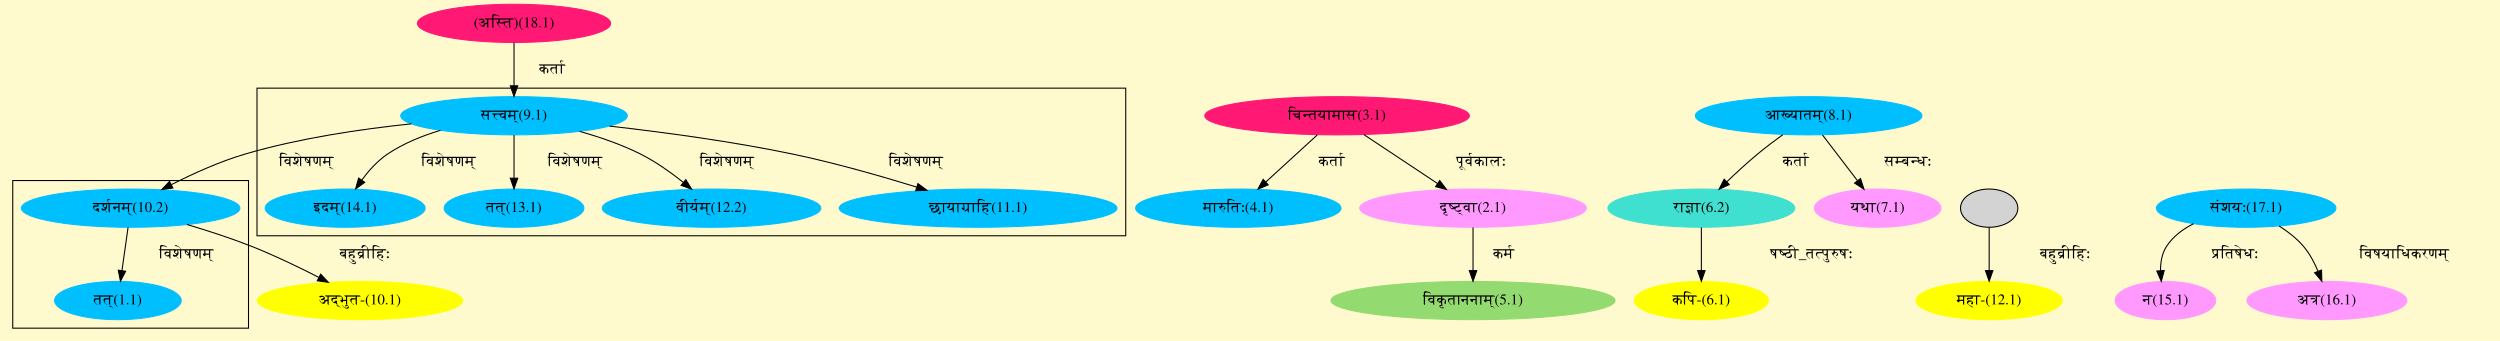
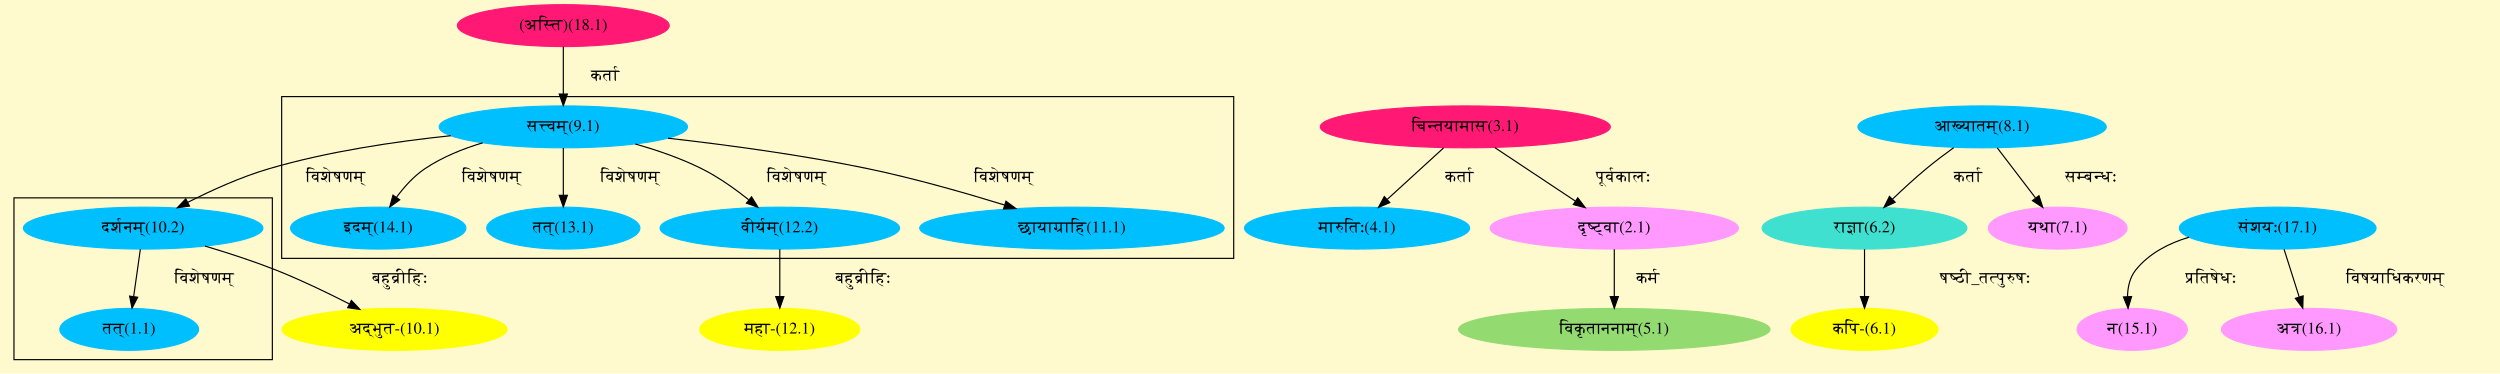
- <svg xmlns="http://www.w3.org/2000/svg" width="2354pt" height="321pt" viewBox="0.00 0.00 2354.00 321.00">
+ <svg xmlns="http://www.w3.org/2000/svg" width="2148pt" height="321pt" viewBox="0.00 0.00 2148.00 321.00">
  <g id="graph0" class="graph" transform="scale(1 1) rotate(0) translate(4 317)">
-     <polygon fill="#fffacd" stroke="transparent" points="-4,4 -4,-317 2350,-317 2350,4 -4,4" />
+     <polygon fill="#fffacd" stroke="transparent" points="-4,4 -4,-317 2144,-317 2144,4 -4,4" />
    <g id="clust1" class="cluster">
      <polygon fill="#fffacd" stroke="black" points="8,-8 8,-147 230,-147 230,-8 8,-8" />
    </g>
    <g id="clust2" class="cluster">
      <polygon fill="#fffacd" stroke="black" points="238,-95 238,-234 1056,-234 1056,-95 238,-95" />
    </g>
    <g id="node1" class="node">
      <ellipse fill="#00bfff" stroke="#00bfff" cx="107" cy="-34" rx="59.59" ry="18" />
      <text text-anchor="middle" x="107" y="-30.3" font-family="Times,serif" font-size="14.00">तत्(1.1)</text>
    </g>
    <g id="node2" class="node">
      <ellipse fill="#00bfff" stroke="#00bfff" cx="119" cy="-121" rx="102.88" ry="18" />
      <text text-anchor="middle" x="119" y="-117.3" font-family="Times,serif" font-size="14.00">दर्शनम्(10.2)</text>
    </g>
    <g id="edge1" class="edge">
      <path fill="none" stroke="black" d="M110.85,-62.27C112.73,-75.58 114.93,-91.19 116.58,-102.82" />
      <polygon fill="black" stroke="black" points="114.29,-61.61 109.43,-52.2 107.36,-62.59 114.29,-61.61" />
      <text text-anchor="middle" x="171.5" y="-73.8" font-family="Times,serif" font-size="14.00">विशेषणम्</text>
    </g>
    <g id="node3" class="node">
      <ellipse fill="#00bfff" stroke="#00bfff" cx="480" cy="-208" rx="106.68" ry="18" />
      <text text-anchor="middle" x="480" y="-204.3" font-family="Times,serif" font-size="14.00">सत्त्वम्(9.1)</text>
    </g>
    <g id="edge10" class="edge">
      <path fill="none" stroke="black" d="M157.48,-143.21C177.63,-153.43 203.04,-164.97 227,-172 277.52,-186.83 335.61,-195.43 383.38,-200.4" />
      <polygon fill="black" stroke="black" points="158.82,-139.96 148.33,-138.48 155.61,-146.18 158.82,-139.96" />
      <text text-anchor="middle" x="284.5" y="-160.8" font-family="Times,serif" font-size="14.00">विशेषणम्</text>
    </g>
    <g id="node16" class="node">
      <ellipse fill="#ff1975" stroke="#ff1975" cx="480" cy="-295" rx="90.98" ry="18" />
      <text text-anchor="middle" x="480" y="-291.3" font-family="Times,serif" font-size="14.00">(अस्ति)(18.1)</text>
    </g>
    <g id="edge8" class="edge">
      <path fill="none" stroke="black" d="M480,-236.27C480,-249.58 480,-265.19 480,-276.82" />
      <polygon fill="black" stroke="black" points="483.5,-236.2 480,-226.2 476.5,-236.2 483.5,-236.2" />
      <text text-anchor="middle" x="516" y="-247.8" font-family="Times,serif" font-size="14.00">कर्ता</text>
    </g>
    <g id="node4" class="node">
      <ellipse fill="#00bfff" stroke="#00bfff" cx="917" cy="-121" rx="130.78" ry="18" />
      <text text-anchor="middle" x="917" y="-117.3" font-family="Times,serif" font-size="14.00">छायाग्राहि(11.1)</text>
    </g>
    <g id="edge11" class="edge">
      <path fill="none" stroke="black" d="M859.1,-140.84C825.26,-151.27 781.56,-163.75 742,-172 685.28,-183.83 620.79,-192.5 569.98,-198.25" />
      <polygon fill="black" stroke="black" points="860.31,-144.13 868.82,-137.82 858.23,-137.44 860.31,-144.13" />
      <text text-anchor="middle" x="858.5" y="-160.8" font-family="Times,serif" font-size="14.00">विशेषणम्</text>
    </g>
    <g id="node5" class="node">
      <ellipse fill="#00bfff" stroke="#00bfff" cx="666" cy="-121" rx="102.88" ry="18" />
      <text text-anchor="middle" x="666" y="-117.3" font-family="Times,serif" font-size="14.00">वीर्यम्(12.2)</text>
    </g>
    <g id="edge13" class="edge">
      <path fill="none" stroke="black" d="M639.23,-145.42C627.51,-154.73 613.21,-164.9 599,-172 581.18,-180.91 560.7,-187.95 541.82,-193.31" />
      <polygon fill="black" stroke="black" points="641.75,-147.88 647.27,-138.84 637.32,-142.46 641.75,-147.88" />
      <text text-anchor="middle" x="680.5" y="-160.8" font-family="Times,serif" font-size="14.00">विशेषणम्</text>
    </g>
    <g id="node6" class="node">
      <ellipse fill="#00bfff" stroke="#00bfff" cx="480" cy="-121" rx="65.79" ry="18" />
      <text text-anchor="middle" x="480" y="-117.3" font-family="Times,serif" font-size="14.00">तत्(13.1)</text>
    </g>
    <g id="edge14" class="edge">
      <path fill="none" stroke="black" d="M480,-149.27C480,-162.58 480,-178.19 480,-189.82" />
      <polygon fill="black" stroke="black" points="483.5,-149.2 480,-139.2 476.5,-149.2 483.5,-149.2" />
      <text text-anchor="middle" x="537.5" y="-160.8" font-family="Times,serif" font-size="14.00">विशेषणम्</text>
    </g>
    <g id="node7" class="node">
      <ellipse fill="#00bfff" stroke="#00bfff" cx="321" cy="-121" rx="75.29" ry="18" />
      <text text-anchor="middle" x="321" y="-117.3" font-family="Times,serif" font-size="14.00">इदम्(14.1)</text>
    </g>
    <g id="edge15" class="edge">
      <path fill="none" stroke="black" d="M336.58,-147.38C343.15,-156.27 351.49,-165.62 361,-172 375.84,-181.96 393.57,-189.14 410.75,-194.3" />
      <polygon fill="black" stroke="black" points="339.43,-145.33 330.85,-139.11 333.67,-149.32 339.43,-145.33" />
      <text text-anchor="middle" x="418.5" y="-160.8" font-family="Times,serif" font-size="14.00">विशेषणम्</text>
    </g>
    <g id="node8" class="node">
      <ellipse fill="#ff99ff" stroke="#ff99ff" cx="1383" cy="-121" rx="106.68" ry="18" />
      <text text-anchor="middle" x="1383" y="-117.3" font-family="Times,serif" font-size="14.00">दृष्ट्वा(2.1)</text>
    </g>
    <g id="node9" class="node">
      <ellipse fill="#ff1975" stroke="#ff1975" cx="1255" cy="-208" rx="124.58" ry="18" />
      <text text-anchor="middle" x="1255" y="-204.3" font-family="Times,serif" font-size="14.00">चिन्तयामास(3.1)</text>
    </g>
    <g id="edge2" class="edge">
      <path fill="none" stroke="black" d="M1349.46,-144.27C1327.83,-158.64 1300.15,-177.02 1280.36,-190.16" />
      <polygon fill="black" stroke="black" points="1351.62,-147.04 1358.02,-138.59 1347.75,-141.21 1351.62,-147.04" />
      <text text-anchor="middle" x="1390.5" y="-160.8" font-family="Times,serif" font-size="14.00">पूर्वकालः</text>
    </g>
    <g id="node10" class="node">
      <ellipse fill="#00bfff" stroke="#00bfff" cx="1162" cy="-121" rx="96.68" ry="18" />
      <text text-anchor="middle" x="1162" y="-117.3" font-family="Times,serif" font-size="14.00">मारुतिः(4.1)</text>
    </g>
    <g id="edge3" class="edge">
      <path fill="none" stroke="black" d="M1188.02,-145.78C1203.39,-159.83 1222.48,-177.28 1236.35,-189.95" />
      <polygon fill="black" stroke="black" points="1190.12,-142.96 1180.37,-138.79 1185.39,-148.12 1190.12,-142.96" />
      <text text-anchor="middle" x="1250" y="-160.8" font-family="Times,serif" font-size="14.00">कर्ता</text>
    </g>
    <g id="node11" class="node">
      <ellipse fill="#93db70" stroke="#93db70" cx="1383" cy="-34" rx="133.78" ry="18" />
      <text text-anchor="middle" x="1383" y="-30.3" font-family="Times,serif" font-size="14.00">विकृताननाम्(5.1)</text>
    </g>
    <g id="edge4" class="edge">
      <path fill="none" stroke="black" d="M1383,-62.27C1383,-75.58 1383,-91.19 1383,-102.82" />
      <polygon fill="black" stroke="black" points="1386.5,-62.2 1383,-52.2 1379.5,-62.2 1386.5,-62.2" />
      <text text-anchor="middle" x="1412" y="-73.8" font-family="Times,serif" font-size="14.00">कर्म</text>
    </g>
    <g id="node12" class="node">
      <ellipse fill="#ffff00" stroke="#ffff00" cx="1598" cy="-34" rx="63.09" ry="18" />
      <text text-anchor="middle" x="1598" y="-30.3" font-family="Times,serif" font-size="14.00">कपि-(6.1)</text>
    </g>
    <g id="node13" class="node">
      <ellipse fill="#40e0d0" stroke="#40e0d0" cx="1598" cy="-121" rx="87.99" ry="18" />
      <text text-anchor="middle" x="1598" y="-117.3" font-family="Times,serif" font-size="14.00">राज्ञा(6.2)</text>
    </g>
    <g id="edge5" class="edge">
      <path fill="none" stroke="black" d="M1598,-62.27C1598,-75.58 1598,-91.19 1598,-102.82" />
      <polygon fill="black" stroke="black" points="1601.5,-62.2 1598,-52.2 1594.5,-62.2 1601.5,-62.2" />
      <text text-anchor="middle" x="1701.5" y="-73.8" font-family="Times,serif" font-size="14.00">षष्ठी_तत्पुरुषः</text>
    </g>
    <g id="node14" class="node">
      <ellipse fill="#00bfff" stroke="#00bfff" cx="1699" cy="-208" rx="106.68" ry="18" />
      <text text-anchor="middle" x="1699" y="-204.3" font-family="Times,serif" font-size="14.00">आख्यातम्(8.1)</text>
    </g>
    <g id="edge6" class="edge">
      <path fill="none" stroke="black" d="M1622.07,-145.93C1630.94,-154.42 1641.22,-163.87 1651,-172 1658.46,-178.19 1666.91,-184.56 1674.62,-190.13" />
      <polygon fill="black" stroke="black" points="1624.3,-143.22 1614.69,-138.78 1619.44,-148.25 1624.3,-143.22" />
      <text text-anchor="middle" x="1687" y="-160.8" font-family="Times,serif" font-size="14.00">कर्ता</text>
    </g>
    <g id="node15" class="node">
      <ellipse fill="#ff99ff" stroke="#ff99ff" cx="1764" cy="-121" rx="59.59" ry="18" />
      <text text-anchor="middle" x="1764" y="-117.3" font-family="Times,serif" font-size="14.00">यथा(7.1)</text>
    </g>
    <g id="edge7" class="edge">
      <path fill="none" stroke="black" d="M1744.92,-146.95C1734.34,-160.78 1721.46,-177.63 1712.04,-189.95" />
      <polygon fill="black" stroke="black" points="1747.86,-148.86 1751.16,-138.79 1742.3,-144.61 1747.86,-148.86" />
      <text text-anchor="middle" x="1792.5" y="-160.8" font-family="Times,serif" font-size="14.00">सम्बन्धः</text>
    </g>
    <g id="node17" class="node">
      <ellipse fill="#ffff00" stroke="#ffff00" cx="335" cy="-34" rx="96.68" ry="18" />
      <text text-anchor="middle" x="335" y="-30.3" font-family="Times,serif" font-size="14.00">अद्भुत-(10.1)</text>
    </g>
    <g id="edge9" class="edge">
      <path fill="none" stroke="black" d="M296.1,-55.87C277.34,-65.46 254.33,-76.56 233,-85 213.46,-92.73 191.49,-99.84 172.1,-105.59" />
      <polygon fill="black" stroke="black" points="297.94,-58.86 305.21,-51.15 294.72,-52.64 297.94,-58.86" />
      <text text-anchor="middle" x="339.5" y="-73.8" font-family="Times,serif" font-size="14.00">बहुव्रीहिः</text>
    </g>
    <g id="node18" class="node">
-       <ellipse fill="#ffff00" stroke="#ffff00" cx="1869" cy="-34" rx="68.79" ry="18" />
-       <text text-anchor="middle" x="1869" y="-30.3" font-family="Times,serif" font-size="14.00">महा-(12.1)</text>
+       <ellipse fill="#ffff00" stroke="#ffff00" cx="666" cy="-34" rx="68.79" ry="18" />
+       <text text-anchor="middle" x="666" y="-30.3" font-family="Times,serif" font-size="14.00">महा-(12.1)</text>
+     </g>
+     <g id="edge12" class="edge">
+       <path fill="none" stroke="black" d="M666,-62.27C666,-75.58 666,-91.19 666,-102.82" />
+       <polygon fill="black" stroke="black" points="669.5,-62.2 666,-52.2 662.5,-62.2 669.5,-62.2" />
+       <text text-anchor="middle" x="737.5" y="-73.8" font-family="Times,serif" font-size="14.00">बहुव्रीहिः</text>
    </g>
    <g id="node19" class="node">
-       <ellipse fill="lightgrey" stroke="black" cx="1869" cy="-121" rx="27" ry="18" />
-     </g>
-     <g id="edge12" class="edge">
-       <path fill="none" stroke="black" d="M1869,-62.27C1869,-75.58 1869,-91.19 1869,-102.82" />
-       <polygon fill="black" stroke="black" points="1872.5,-62.2 1869,-52.2 1865.5,-62.2 1872.5,-62.2" />
-       <text text-anchor="middle" x="1940.5" y="-73.8" font-family="Times,serif" font-size="14.00">बहुव्रीहिः</text>
+       <ellipse fill="#ff99ff" stroke="#ff99ff" cx="1828" cy="-34" rx="47.39" ry="18" />
+       <text text-anchor="middle" x="1828" y="-30.3" font-family="Times,serif" font-size="14.00">न(15.1)</text>
    </g>
    <g id="node20" class="node">
-       <ellipse fill="#ff99ff" stroke="#ff99ff" cx="2035" cy="-34" rx="47.39" ry="18" />
-       <text text-anchor="middle" x="2035" y="-30.3" font-family="Times,serif" font-size="14.00">न(15.1)</text>
+       <ellipse fill="#00bfff" stroke="#00bfff" cx="1953" cy="-121" rx="84.49" ry="18" />
+       <text text-anchor="middle" x="1953" y="-117.3" font-family="Times,serif" font-size="14.00">संशयः(17.1)</text>
+     </g>
+     <g id="edge16" class="edge">
+       <path fill="none" stroke="black" d="M1823.95,-62.28C1824.16,-70.33 1825.93,-78.68 1831,-85 1842.44,-99.27 1859.28,-107.97 1876.83,-113.2" />
+       <polygon fill="black" stroke="black" points="1827.45,-62.2 1824.43,-52.05 1820.46,-61.87 1827.45,-62.2" />
+       <text text-anchor="middle" x="1895.5" y="-73.8" font-family="Times,serif" font-size="14.00">प्रतिषेधः</text>
    </g>
    <g id="node21" class="node">
-       <ellipse fill="#00bfff" stroke="#00bfff" cx="2111" cy="-121" rx="84.49" ry="18" />
-       <text text-anchor="middle" x="2111" y="-117.3" font-family="Times,serif" font-size="14.00">संशयः(17.1)</text>
-     </g>
-     <g id="edge16" class="edge">
-       <path fill="none" stroke="black" d="M2030.34,-62.08C2030.29,-70.01 2031.65,-78.32 2036,-85 2042.11,-94.39 2051.47,-101.31 2061.51,-106.39" />
-       <polygon fill="black" stroke="black" points="2033.83,-62.3 2031.08,-52.07 2026.85,-61.78 2033.83,-62.3" />
-       <text text-anchor="middle" x="2100.5" y="-73.8" font-family="Times,serif" font-size="14.00">प्रतिषेधः</text>
-     </g>
-     <g id="node22" class="node">
-       <ellipse fill="#ff99ff" stroke="#ff99ff" cx="2187" cy="-34" rx="75.29" ry="18" />
-       <text text-anchor="middle" x="2187" y="-30.3" font-family="Times,serif" font-size="14.00">अत्र(16.1)</text>
+       <ellipse fill="#ff99ff" stroke="#ff99ff" cx="1980" cy="-34" rx="75.29" ry="18" />
+       <text text-anchor="middle" x="1980" y="-30.3" font-family="Times,serif" font-size="14.00">अत्र(16.1)</text>
    </g>
    <g id="edge17" class="edge">
-       <path fill="none" stroke="black" d="M2178.64,-61.61C2175.26,-69.69 2170.77,-78.22 2165,-85 2158.63,-92.49 2150.26,-98.96 2142.01,-104.24" />
-       <polygon fill="black" stroke="black" points="2181.97,-62.71 2182.23,-52.12 2175.42,-60.24 2181.97,-62.71" />
-       <text text-anchor="middle" x="2260" y="-73.8" font-family="Times,serif" font-size="14.00">विषयाधिकरणम्</text>
+       <path fill="none" stroke="black" d="M1971.46,-61.87C1967.21,-75.27 1962.19,-91.08 1958.46,-102.82" />
+       <polygon fill="black" stroke="black" points="1974.84,-62.79 1974.54,-52.2 1968.17,-60.67 1974.84,-62.79" />
+       <text text-anchor="middle" x="2054" y="-73.8" font-family="Times,serif" font-size="14.00">विषयाधिकरणम्</text>
    </g>
  </g>
</svg>
